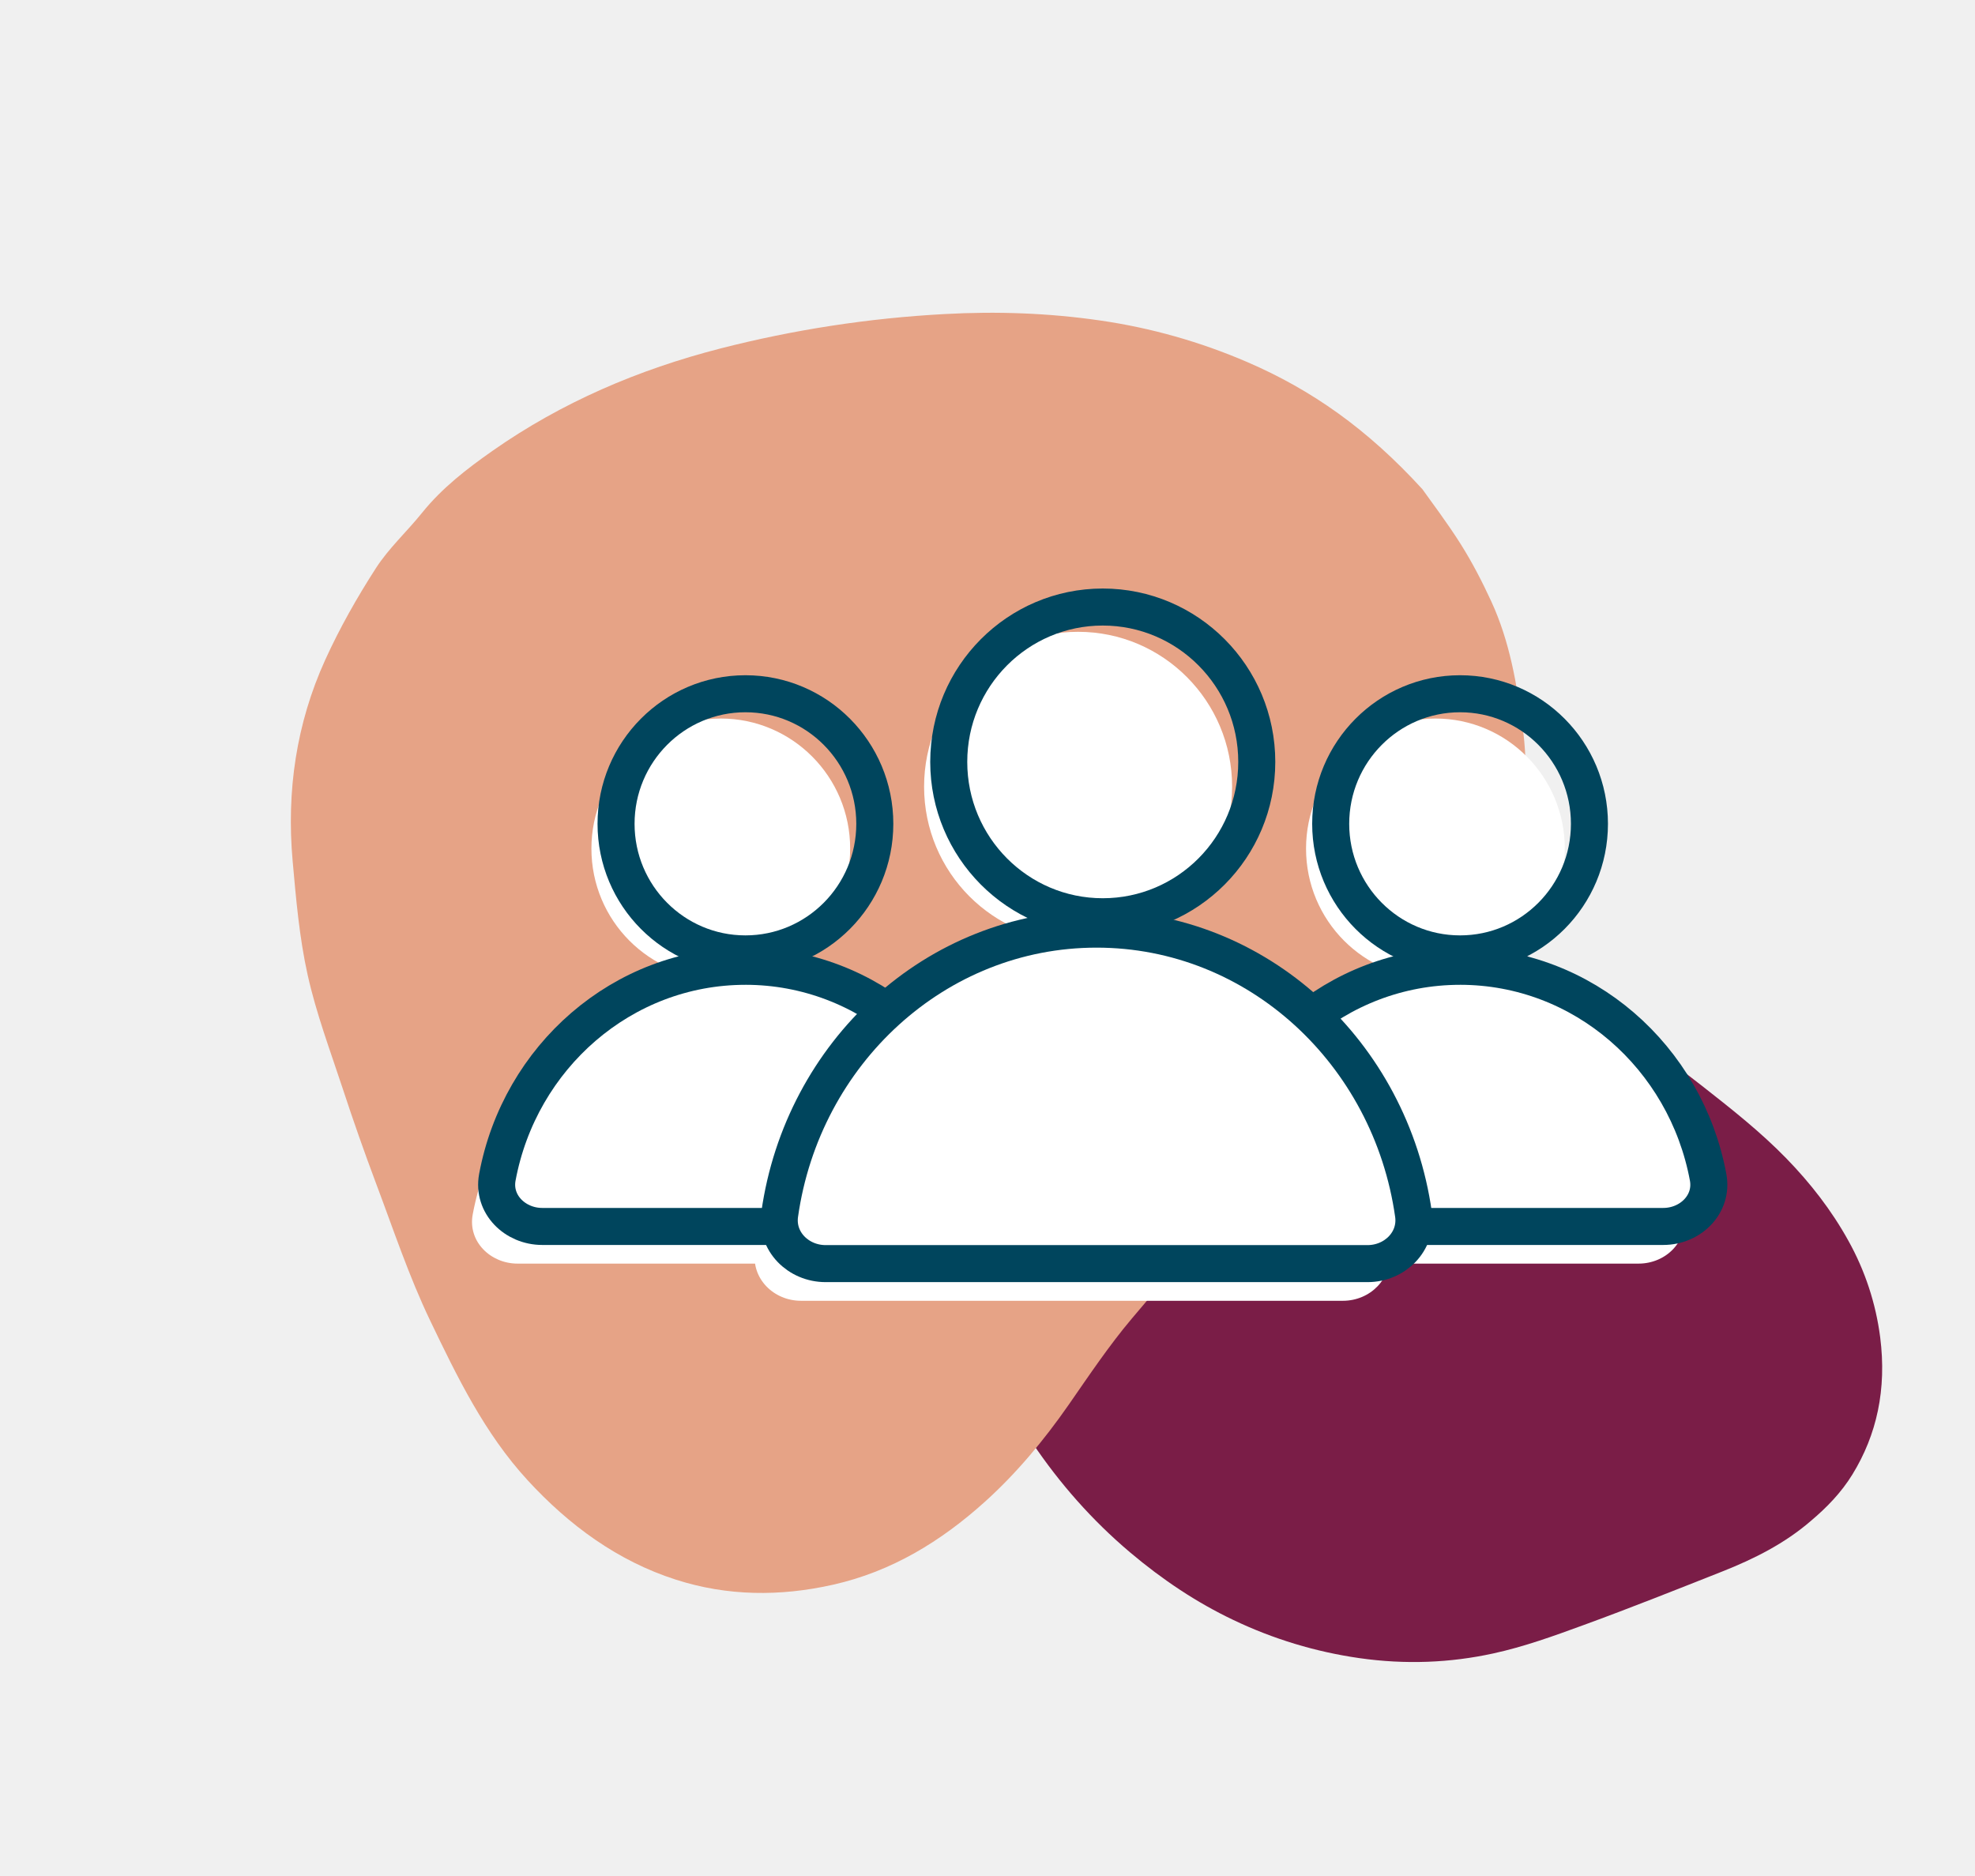
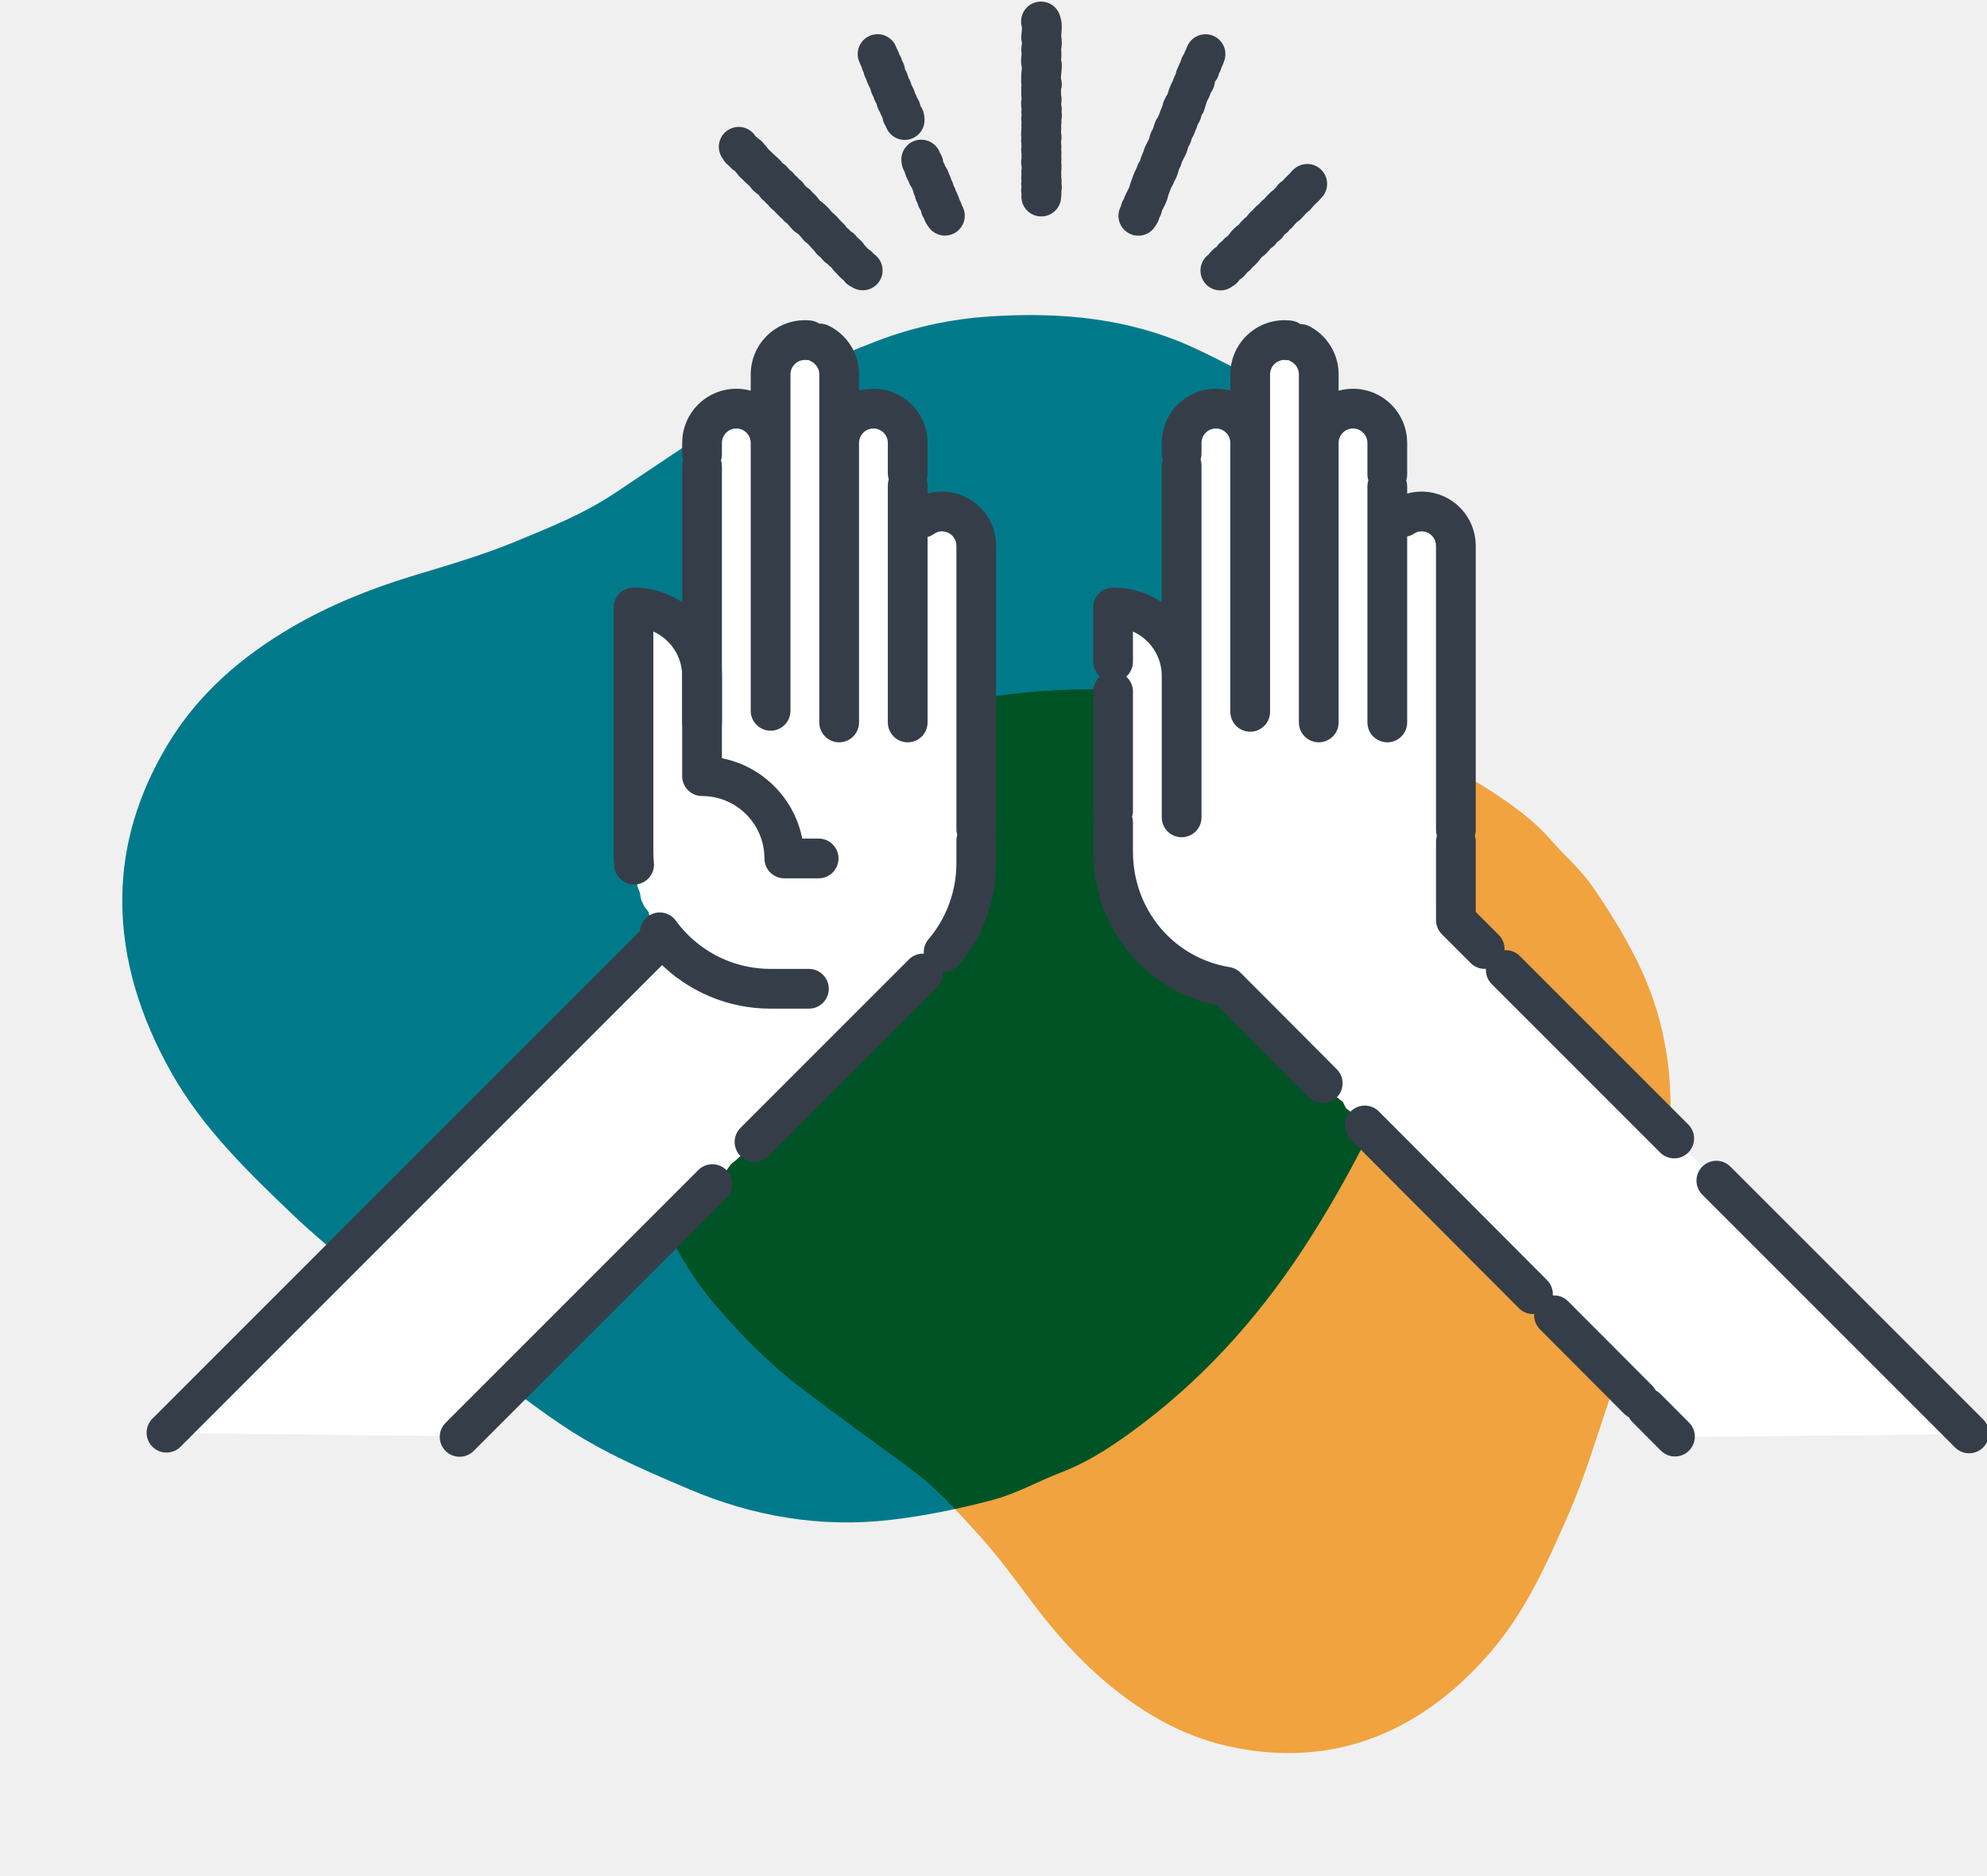
- <svg xmlns="http://www.w3.org/2000/svg" width="160" height="152" viewBox="0 0 160 152" fill="none">
-   <path fill-rule="evenodd" clip-rule="evenodd" d="M146.693 123.238c-2.101 1.814-4.567 3.061-7.166 4.089-3.72 1.472-7.437 2.953-11.205 4.33-2.407.88-4.834 1.765-7.374 2.316-3.456.751-7.07.911-10.837.372a35.188 35.188 0 01-10.189-3.087c-2.976-1.414-5.743-3.26-8.368-5.476-3.072-2.595-5.7-5.577-7.932-8.893a37.953 37.953 0 01-4.33-8.699c-1.918-5.498-2.553-10.93-1.802-16.2.482-3.375 1.489-6.512 3.089-9.354 1.392-2.473 3.142-4.6 5.146-6.47 1.595-1.486 3.506-2.593 5.496-3.573 2.376-1.17 4.936-1.896 7.634-2.256 4.223-.564 8.561-.124 12.99 1.259 3.554 1.11 6.937 2.815 10.24 4.773 1.506.894 2.897 2.064 4.34 3.11 2.01 1.457 4.03 2.9 6.028 4.38a247.185 247.185 0 015.542 4.208c2.315 1.818 4.626 3.64 6.714 5.783 1.971 2.025 3.683 4.234 5.034 6.68a21.769 21.769 0 012.575 7.816c.539 4.224-.275 7.906-2.252 11.124-.905 1.472-2.082 2.678-3.373 3.768z" fill="#7A1D47" />
-   <path fill-rule="evenodd" clip-rule="evenodd" d="M101.029 29.33a47.06 47.06 0 00-11.868-3.358c-4.177-.61-8.408-.76-12.638-.526a93.275 93.275 0 00-18.157 2.788c-6.636 1.705-12.85 4.358-18.461 8.29-2.06 1.444-4.094 3.01-5.71 5.022-1.224 1.523-2.7 2.868-3.748 4.497-1.526 2.37-2.931 4.85-4.098 7.417-2.349 5.162-3.146 10.649-2.642 16.292.275 3.088.544 6.205 1.212 9.22.694 3.129 1.834 6.16 2.84 9.213a194.828 194.828 0 002.708 7.706c1.403 3.725 2.663 7.526 4.38 11.104 2.184 4.556 4.412 9.145 7.883 12.924 3.365 3.664 7.307 6.563 12.047 8.078 4.15 1.327 8.41 1.37 12.714.401 4.754-1.069 8.745-3.522 12.274-6.698 2.578-2.32 4.82-5.017 6.82-7.893 1.647-2.37 3.259-4.783 5.114-6.98 1.954-2.314 3.897-4.669 6.298-6.567 3.404-2.692 6.819-5.374 10.177-8.124 2.95-2.417 5.523-5.213 7.914-8.193a31.13 31.13 0 004.656-8.02c2.155-5.428 3.411-11.01 2.617-16.944-.472-3.529-1.05-7.005-2.549-10.252-.729-1.583-1.534-3.144-2.46-4.616-1.127-1.792-2.417-3.478-3.116-4.47-4.457-4.883-8.978-8.057-14.207-10.312z" fill="#E6A386" />
-   <ellipse cx="58.393" cy="68.757" rx="10.481" ry="10.539" fill="#fff" />
-   <ellipse cx="116.287" cy="68.757" rx="10.481" ry="10.539" fill="#fff" />
-   <ellipse cx="87.34" cy="63.738" rx="12.477" ry="12.547" fill="#fff" />
-   <path d="M58.393 81.304c-9.98 0-18.292 7.36-20.098 17.1-.403 2.172 1.426 3.978 3.636 3.978h32.925c2.209 0 4.038-1.806 3.636-3.979-1.806-9.739-10.118-17.1-20.099-17.1zM116.287 81.304c-9.981 0-18.293 7.36-20.099 17.1-.403 2.172 1.427 3.978 3.636 3.978h32.925c2.209 0 4.039-1.806 3.636-3.979-1.806-9.739-10.118-17.1-20.098-17.1z" fill="#fff" />
-   <path d="M86.841 78.293c-13.036 0-23.827 10.036-25.673 23.113-.31 2.187 1.511 3.988 3.72 3.988h43.906c2.209 0 4.029-1.801 3.721-3.988-1.847-13.077-12.638-23.114-25.674-23.114z" fill="#fff" />
-   <ellipse cx="60.389" cy="66.749" rx="10.481" ry="10.539" stroke="#00455D" stroke-width="3" stroke-linecap="round" stroke-linejoin="round" />
-   <ellipse cx="118.284" cy="66.749" rx="10.481" ry="10.539" stroke="#00455D" stroke-width="3" stroke-linecap="round" stroke-linejoin="round" />
-   <ellipse cx="89.337" cy="61.731" rx="12.477" ry="12.547" stroke="#00455D" stroke-width="3" stroke-linecap="round" stroke-linejoin="round" />
-   <path d="M60.39 78.293c-9.981 0-18.293 7.36-20.1 17.1-.402 2.171 1.428 3.978 3.637 3.978h32.925c2.209 0 4.038-1.807 3.636-3.979-1.806-9.739-10.118-17.1-20.099-17.1zM118.283 78.293c-9.981 0-18.293 7.36-20.099 17.1-.403 2.171 1.427 3.978 3.636 3.978h32.925c2.209 0 4.039-1.807 3.636-3.979-1.806-9.739-10.118-17.1-20.098-17.1z" fill="#fff" stroke="#00455D" stroke-width="3" stroke-linecap="round" stroke-linejoin="round" />
-   <path d="M88.837 75.281c-13.035 0-23.827 10.037-25.673 23.113-.31 2.188 1.512 3.988 3.72 3.988h43.906c2.209 0 4.03-1.8 3.721-3.988-1.847-13.076-12.638-23.113-25.674-23.113z" fill="#fff" stroke="#00455D" stroke-width="3" stroke-linecap="round" stroke-linejoin="round" />
+ <svg xmlns="http://www.w3.org/2000/svg" width="160" height="151" viewBox="0 0 160 151" fill="none">
+   <g clip-path="url(#clip0)">
+     <g style="mix-blend-mode:multiply">
+       <path fill-rule="evenodd" clip-rule="evenodd" d="M112.366 41.891C115.613 47.642 117.22 52.927 117.736 58.606C118.114 62.762 117.937 66.881 117.239 70.951C116.522 75.12 115.351 79.199 113.818 83.16C111.592 88.912 108.849 94.394 105.543 99.61C101.868 105.411 97.426 110.519 91.958 114.657C89.95 116.177 87.835 117.633 85.425 118.556C83.603 119.253 81.87 120.246 80 120.744C77.281 121.47 74.493 122.046 71.697 122.369C66.075 123.02 60.626 122.092 55.431 119.875C52.59 118.663 49.717 117.447 47.066 115.882C44.315 114.259 41.795 112.24 39.212 110.341C37.025 108.733 34.864 107.088 32.746 105.389C29.65 102.906 26.436 100.535 23.576 97.799C19.934 94.315 16.275 90.78 13.769 86.308C11.339 81.974 9.813 77.324 9.846 72.34C9.875 67.976 11.156 63.901 13.409 60.097C15.897 55.894 19.46 52.845 23.566 50.458C26.565 48.714 29.817 47.407 33.164 46.386C35.922 45.544 38.709 44.75 41.368 43.657C44.168 42.507 47.003 41.379 49.547 39.675C53.156 37.258 56.757 34.828 60.406 32.473C63.612 30.404 67.061 28.812 70.627 27.45C73.553 26.332 76.583 25.684 79.675 25.479C85.49 25.094 91.171 25.614 96.551 28.197C99.751 29.732 102.867 31.353 105.481 33.78C106.755 34.962 107.986 36.209 109.094 37.545C110.443 39.17 111.642 40.92 112.366 41.891Z" fill="#008294" />
+     </g>
+     <g style="mix-blend-mode:multiply">
+       <path fill-rule="evenodd" clip-rule="evenodd" d="M57.161 68.421C60.741 64.236 64.424 61.469 68.726 59.444C71.875 57.962 75.151 56.925 78.54 56.311C82.01 55.682 85.539 55.436 89.079 55.507C94.22 55.609 99.296 56.194 104.324 57.294C109.915 58.518 115.183 60.54 119.983 63.643C121.745 64.782 123.489 66.023 124.898 67.648C125.964 68.876 127.235 69.951 128.158 71.273C129.502 73.197 130.748 75.216 131.797 77.314C133.909 81.532 134.734 86.066 134.477 90.767C134.337 93.34 134.203 95.936 133.733 98.46C133.245 101.078 132.381 103.628 131.629 106.193C130.993 108.365 130.319 110.528 129.592 112.671C128.529 115.805 127.587 118.999 126.258 122.02C124.567 125.868 122.839 129.743 120.05 132.982C117.347 136.123 114.139 138.645 110.225 140.041C106.798 141.264 103.24 141.423 99.618 140.744C95.616 139.994 92.212 138.073 89.172 135.538C86.952 133.686 85.001 131.511 83.248 129.181C81.803 127.261 80.386 125.304 78.773 123.533C77.074 121.668 75.382 119.769 73.322 118.262C70.401 116.125 67.471 113.997 64.586 111.811C62.052 109.889 59.822 107.643 57.739 105.237C56.03 103.264 54.659 101.076 53.617 98.712C51.659 94.267 50.447 89.668 50.938 84.717C51.229 81.772 51.612 78.868 52.768 76.128C53.332 74.793 53.958 73.473 54.688 72.224C55.578 70.703 56.606 69.265 57.161 68.421Z" fill="#FFAD43" />
+     </g>
+     <path d="M83.845 15.826L83.865 15.575L83.829 15.324L83.9 15.073L83.832 14.823L83.884 14.573L83.834 14.322L83.862 14.072L83.842 13.822L83.869 13.572L83.877 13.322L83.823 13.072L83.868 12.821L83.855 12.57L83.87 12.319L83.829 12.067L83.864 11.816L83.842 11.563L83.826 11.312L83.879 11.06L83.82 10.809L83.838 10.558L83.856 10.307L83.842 10.056L83.872 9.805L83.836 9.553L83.906 9.301L83.842 9.049L83.896 8.797L83.834 8.545L83.823 8.293L83.882 8.042L83.852 7.79L83.835 7.537L83.835 7.285L83.84 7.033L83.899 6.781L83.827 6.529L83.829 6.279L83.836 6.028L83.865 5.777L83.889 5.525L83.903 5.272L83.828 5.02L83.823 4.768L83.865 4.516V4.263L83.837 4.01L83.866 3.758L83.898 3.504L83.886 3.251L83.832 2.998L83.861 2.745L83.882 2.491L83.895 2.237L83.888 1.982L83.821 1.727" stroke="#353E48" stroke-width="3.2" stroke-linecap="round" stroke-linejoin="round" stroke-dasharray="28.78 4.8 19.18 2.4 9.59 0.96" />
+     <path d="M76.087 17.367L75.947 17.153L75.891 16.904L75.732 16.699L75.699 16.442L75.605 16.209L75.443 16.006L75.407 15.75L75.256 15.542L75.223 15.284L75.093 15.068L75.035 14.82L74.935 14.591L74.842 14.358L74.698 14.146L74.607 13.911L74.485 13.689L74.393 13.454L74.358 13.196L74.204 12.988L74.158 12.735L74.016 12.522L73.976 12.267L73.866 12.041L73.751 11.816L73.632 11.593L73.552 11.354L73.475 11.113L73.336 10.897L73.246 10.662L73.203 10.408L73.042 10.202L72.992 9.95L72.856 9.733L72.825 9.473L72.652 9.272L72.6 9.022L72.532 8.779L72.39 8.567L72.309 8.329L72.172 8.113L72.12 7.862L72.009 7.634L71.888 7.411L71.826 7.164L71.689 6.948L71.621 6.702L71.538 6.462L71.415 6.24L71.312 6.008L71.282 5.746L71.116 5.541L71.087 5.279L70.947 5.062L70.877 4.816L70.763 4.587L70.665 4.352" stroke="#353E48" stroke-width="3.2" stroke-linecap="round" stroke-linejoin="round" stroke-dasharray="5 3.5 19.18 2.4 9.59 0.96" />
+     <path d="M69.468 21.772L69.24 21.645L69.099 21.431L68.893 21.283L68.703 21.118L68.54 20.927L68.359 20.754L68.223 20.537L68.04 20.366L67.845 20.207L67.696 20.003L67.461 19.883L67.305 19.685L67.12 19.515L66.929 19.351L66.79 19.134L66.605 18.963L66.436 18.776L66.266 18.589L66.088 18.412L65.888 18.257L65.728 18.062L65.567 17.868L65.387 17.693L65.193 17.532L64.983 17.386L64.813 17.199L64.652 17.003L64.493 16.805L64.276 16.667L64.142 16.445L63.918 16.313L63.75 16.127L63.564 15.956L63.429 15.734L63.194 15.614L63.063 15.389L62.851 15.248L62.718 15.027L62.49 14.9L62.346 14.688L62.18 14.498L61.967 14.352L61.77 14.193L61.632 13.974L61.445 13.804L61.257 13.634L61.072 13.461L60.892 13.283L60.705 13.115L60.55 12.914L60.385 12.72L60.223 12.523L59.993 12.393L59.826 12.198L59.624 12.039L59.482 11.818" stroke="#353E48" stroke-width="3.2" stroke-linecap="round" stroke-linejoin="round" stroke-dasharray="28.78 4.8 19.18 2.4 9.59 0.96" />
+     <path d="M91.662 17.376L91.799 17.161L91.829 16.902L91.986 16.696L92.041 16.447L92.147 16.22L92.26 15.996L92.378 15.774L92.471 15.542L92.53 15.296L92.614 15.06L92.701 14.825L92.791 14.591L92.892 14.361L93.02 14.143L93.084 13.897L93.238 13.688L93.326 13.451L93.388 13.205L93.479 12.97L93.591 12.745L93.653 12.499L93.77 12.276L93.877 12.048L94 11.827L94.09 11.592L94.136 11.338L94.254 11.114L94.377 10.892L94.428 10.641L94.512 10.403L94.67 10.196L94.756 9.959L94.857 9.728L94.936 9.487L95.034 9.255L95.165 9.038L95.185 8.775L95.292 8.548L95.455 8.345L95.526 8.102L95.604 7.861L95.681 7.619L95.784 7.389L95.902 7.165L95.984 6.926L96.095 6.698L96.227 6.479L96.252 6.215L96.355 5.984L96.457 5.752L96.61 5.541L96.638 5.279L96.797 5.07L96.868 4.824L96.988 4.597L97.073 4.357" stroke="#353E48" stroke-width="3.2" stroke-linecap="round" stroke-linejoin="round" stroke-dasharray="28.78 4.8 19.18 2.4 9.59 0.96" />
+     <path d="M98.266 21.781L98.48 21.639L98.618 21.422L98.79 21.24L99.025 21.12L99.187 20.928L99.327 20.715L99.552 20.586L99.692 20.372L99.901 20.227L100.075 20.048L100.233 19.852L100.385 19.649L100.565 19.474L100.774 19.328L100.948 19.147L101.107 18.949L101.287 18.773L101.495 18.625L101.645 18.42L101.805 18.223L102.034 18.098L102.159 17.868L102.342 17.696L102.553 17.551L102.701 17.344L102.906 17.193L103.068 16.998L103.238 16.811L103.419 16.636L103.63 16.49L103.796 16.301L103.973 16.123L104.123 15.917L104.344 15.782L104.507 15.589L104.676 15.403L104.856 15.229L105.039 15.057L105.197 14.861L105.388 14.696L105.539 14.49L105.72 14.313L105.948 14.185L106.078 13.959L106.301 13.824L106.444 13.608L106.669 13.476L106.809 13.258L106.998 13.092L107.178 12.915L107.339 12.717L107.535 12.555L107.708 12.368L107.901 12.2L108.075 12.011L108.247 11.822" stroke="#353E48" stroke-width="3.2" stroke-linecap="round" stroke-linejoin="round" stroke-dasharray="10 4.8 19.18 2.4 9.59 0.96" />
+     <path fill-rule="evenodd" clip-rule="evenodd" d="M36.961 115.637L37.419 115.315L37.855 114.971L38.228 114.564L38.53 114.085L38.992 113.766L39.368 113.36L39.712 112.922L40.088 112.516L40.528 112.173L40.863 111.725L41.323 111.402L41.699 110.995L42.068 110.583L42.504 110.238L42.805 109.757L43.285 109.456L43.591 108.98L44.063 108.671L44.372 108.2L44.768 107.815L45.195 107.461L45.667 107.152L46.024 106.727L46.44 106.361L46.758 105.898L47.198 105.555L47.555 105.129L47.903 104.693L48.4 104.407L48.792 104.016L49.188 103.63L49.517 103.177L49.873 102.751L50.288 102.384L50.662 101.976L51.024 101.557L51.451 101.202L51.823 100.791L52.223 100.409L52.631 100.033L53.039 99.658L53.377 99.213L53.847 98.9L54.161 98.431L54.615 98.103L54.943 97.648L55.331 97.253L55.824 96.963L56.146 96.503L56.505 96.079L57.009 95.799L57.288 95.295L57.724 94.947L58.123 94.563L58.534 94.191L58.854 93.73L59.29 93.384L59.697 93.007L60.096 92.624L60.495 92.239L60.873 91.836L61.289 91.47L61.648 91.049L61.999 90.62L62.374 90.214L62.875 89.933L63.262 89.537L63.659 89.151L64.021 88.727L64.408 88.331L64.777 87.918L65.163 87.52L65.521 87.097L65.991 86.783L66.346 86.353L66.736 85.958L67.109 85.548L67.478 85.134L67.958 84.829L68.352 84.438L68.756 84.057L69.145 83.661L69.503 83.235L69.903 82.849L70.285 82.445L70.701 82.08L71.068 81.665L71.417 81.227L71.832 80.858L72.258 80.499L72.653 80.107L73.006 79.674L73.447 79.328L73.767 78.86L74.141 78.448L74.523 78.041L75.003 77.731L75.351 77.289L75.691 76.868L76.061 76.477L76.489 76.123L76.752 75.644L77.058 75.195L77.264 74.69L77.506 74.208L77.776 73.737L77.942 73.22L78.154 72.72L78.327 72.204L78.375 71.659L78.516 71.133L78.551 70.591L78.576 70.051L78.674 69.51L78.551 68.955L78.555 68.4L78.69 67.844L78.552 67.289L78.642 66.734L78.699 66.178L78.657 65.623L78.538 65.067L78.549 64.512L78.668 63.957L78.532 63.401L78.534 62.845L78.681 62.29L78.652 61.734L78.611 61.18L78.555 60.625L78.557 60.069L78.695 59.514L78.606 58.959L78.628 58.404L78.646 57.85L78.647 57.295L78.589 56.739L78.621 56.183L78.61 55.628L78.702 55.073L78.62 54.518L78.601 53.962L78.573 53.405L78.615 52.85L78.595 52.294L78.594 51.737L78.584 51.181L78.591 50.624L78.679 50.068L78.533 49.511L78.706 48.956L78.617 48.4L78.63 47.843L78.583 47.287L78.538 46.73L78.621 46.172L78.628 45.615L78.565 45.057L78.581 44.498L78.551 43.939L78.553 43.367L78.31 42.85L78.117 42.301L77.738 41.858L77.203 41.62L76.693 41.393L76.152 41.237L75.575 41.126L75.062 41.26L74.554 41.419L74.208 41.837L73.75 42.109L73.529 42.59L73.259 43.034L73.203 43.552L73.003 44.058V44.598L73.175 45.139L73.186 45.681L73.052 46.224L73.038 46.765L73.114 47.306L73.102 47.848L73.068 48.391L73.054 48.933L73.01 49.474L73.039 50.017L73.157 50.56L73.154 51.102L73.179 51.645L73.076 52.188L73.104 52.731L73.05 53.272L73.111 53.814L73.037 54.357L73.017 54.9L73.014 55.443L73.083 55.987L73.098 56.53L73.022 57.074L73.118 57.619L73.113 58.164L73.078 57.616L73.145 57.067L73.034 56.518L73.047 55.97L73.185 55.422L73.162 54.874L73.041 54.325L73.01 53.776L73.18 53.228L73.032 52.681L73.142 52.132L73.053 51.583L73.054 51.035L73.177 50.488L73.169 49.941L73.036 49.393L73.061 48.845L73.128 48.297L73.087 47.748L73.026 47.199L73.019 46.651L73.106 46.103L73.082 45.554L73.038 45.005L73.156 44.456L73.028 43.907L73.15 43.358L73.16 42.808L73.138 42.259L73.185 41.71L73.172 41.16L73.062 40.611L73.109 40.063L73.054 39.513L73.045 38.964L73.063 38.414L73.003 37.863L73.061 37.313L73.113 36.762L73.096 36.211L73.184 35.659L73.026 35.122L72.891 34.598L72.605 34.139L72.255 33.735L71.839 33.402L71.372 33.147L70.866 32.976L70.332 32.815L69.784 32.903L69.255 33.059L68.79 33.351L68.323 33.65L67.996 34.098L67.837 34.625L67.607 35.117L67.653 35.659L67.478 36.207L67.59 36.756L67.625 37.304L67.656 37.852L67.567 38.401L67.666 38.949L67.525 39.498L67.531 40.047L67.613 40.595L67.643 41.142L67.665 41.69L67.664 42.239L67.55 42.788L67.533 43.335L67.6 43.883L67.513 44.43L67.544 44.977L67.55 45.526L67.575 46.075L67.549 46.623L67.582 47.172L67.643 47.72L67.584 48.269L67.537 48.818L67.552 49.367L67.641 49.916L67.538 50.465L67.582 51.014L67.616 51.564L67.543 52.114L67.592 52.663L67.528 53.212L67.598 53.76L67.656 54.31L67.625 54.859L67.499 55.409L67.491 55.96L67.563 56.509L67.617 57.061L67.493 57.612L67.617 58.164L67.519 57.616L67.627 57.067L67.499 56.518L67.48 55.968L67.541 55.419L67.546 54.87L67.506 54.321L67.599 53.773L67.511 53.224L67.649 52.675L67.662 52.126L67.57 51.576L67.658 51.027L67.533 50.478L67.602 49.929L67.487 49.38L67.535 48.83L67.505 48.281L67.592 47.732L67.569 47.184L67.627 46.635L67.541 46.085L67.478 45.536L67.648 44.988L67.635 44.44L67.622 43.892L67.498 43.343L67.608 42.794L67.601 42.244L67.516 41.695L67.522 41.146L67.545 40.597L67.602 40.047L67.579 39.497L67.667 38.948L67.662 38.398L67.587 37.848L67.512 37.298L67.613 36.748L67.633 36.197L67.506 35.647L67.513 35.098L67.57 34.549L67.561 33.998L67.569 33.448L67.603 32.897L67.65 32.346L67.579 31.795L67.623 31.244L67.485 30.691L67.628 30.138L67.588 29.586L67.408 29.063L67.183 28.554L66.705 28.244L66.374 27.799L65.868 27.589L65.336 27.506L64.812 27.448L64.275 27.443L63.743 27.558L63.256 27.81L62.828 28.155L62.55 28.627L62.304 29.099L62.107 29.6L61.999 30.138L61.96 30.687L62.016 31.235L62.089 31.784L62.123 32.334L62.115 32.883L62.11 33.432L62.092 33.981L61.995 34.53L62.057 35.078L62.017 35.628L62.127 36.177L62.06 36.726L62.136 37.275L62.011 37.825L62.004 38.373L61.982 38.923L61.963 39.472L61.968 40.022L62.012 40.571L62.138 41.119L61.995 41.668L62.042 42.218L61.987 42.766L61.994 43.315L61.981 43.863L62.12 44.411L62.004 44.959L62.072 45.509L62.077 46.059L62.035 46.608L62.111 47.157L62.141 47.706L62.023 48.256L62.118 48.805L62.142 49.355L62.145 49.904L62.096 50.455L62.025 51.005L62.06 51.555L61.963 52.105L61.99 52.656L62.014 53.205L62.143 53.754L62.093 54.305L62.104 54.855L62.137 55.405L61.958 55.957L62.12 56.507L62.064 57.059L61.97 57.611L61.998 58.164L61.965 57.616L62.019 57.067L61.997 56.518L62.129 55.97L62.036 55.422L62.107 54.874L62.12 54.325L61.988 53.776L61.991 53.228L62.05 52.681L62.13 52.132L62.06 51.583L62.117 51.035L62.084 50.488L62.086 49.941L62.057 49.393L62.139 48.845L62.012 48.297L62.066 47.748L62.015 47.199L62.06 46.651L62.118 46.103L62.132 45.554L62.084 45.005L62.021 44.456L62.003 43.907L62.037 43.358L62.117 42.808L62.038 42.259L61.959 41.71L62.058 41.16L62.008 40.611L61.984 40.063L62.025 39.513L62.039 38.964L62.07 38.414L62.106 37.863L61.973 37.313L62.111 36.762L62.077 36.211L61.967 35.659L61.937 35.132L61.794 34.622L61.636 34.092L61.274 33.675L60.861 33.308L60.326 33.161L59.841 32.892L59.291 32.893L58.77 33.039L58.212 33.054L57.724 33.313L57.33 33.697L56.919 34.073L56.657 34.567L56.651 35.133L56.519 35.659L56.452 36.207L56.593 36.756L56.488 37.304L56.438 37.852L56.519 38.401L56.472 38.949L56.604 39.498L56.554 40.047L56.539 40.595L56.462 41.142L56.523 41.69L56.597 42.239L56.481 42.788L56.585 43.335L56.501 43.883L56.452 44.43L56.534 44.977L56.58 45.526L56.518 46.075L56.493 46.623L56.617 47.172L56.465 47.72L56.487 48.269L56.582 48.818L56.466 49.367L56.468 49.916L56.577 50.465L56.527 51.014L56.48 51.564L56.501 52.114L56.554 52.663L56.467 53.212L56.509 53.76L56.554 54.31L56.549 54.859L56.524 55.409L56.436 55.96L56.437 56.509L56.608 57.061L56.483 57.612L56.478 58.164L56.461 58.705L56.49 59.244L56.58 59.784L56.459 60.325L56.529 60.865L56.51 61.406L56.507 61.948L56.602 62.49L56.51 61.952L56.58 61.416L56.474 60.879L56.488 60.342L56.626 59.805L56.624 59.269L56.546 58.733L56.564 58.195L56.608 57.658L56.492 57.121L56.505 56.583L56.593 56.045L56.441 55.507L56.465 54.967L56.438 54.428L56.473 53.89L56.486 53.338L56.383 52.797L56.075 52.329L55.853 51.839L55.611 51.354L55.325 50.886L54.88 50.558L54.462 50.222L54.083 49.83L53.607 49.57L53.106 49.369L52.62 49.122L52.082 49.043L51.555 48.898L51.011 48.994L51.033 48.907L50.95 49.453L50.981 49.999L51.07 50.545L50.994 51.09L51.065 51.635L51.086 52.18L51.101 52.726L51.089 53.272L50.923 53.816L50.931 54.361L51.007 54.905L50.938 55.45L51.041 55.996L51.087 56.542L50.926 57.087L50.982 57.633L51.105 58.178L50.931 58.725L50.93 59.271L50.968 59.817L51.067 60.363L50.962 60.91L50.95 61.456L50.97 62.003L50.97 62.549L51.04 63.096L50.944 63.642L51.059 64.187L50.996 64.734L50.928 65.28L50.917 65.828L51.084 66.376L51.032 66.923L50.938 67.471L51.096 68.019L51.078 68.569L51.059 69.129L51.07 69.69L51.231 70.233L51.285 70.79L51.33 71.355L51.527 71.884L51.63 72.444L51.867 72.957L52.216 73.413L52.373 73.963L52.707 74.418L52.965 74.921L53.398 75.342L53.17 75.452L52.844 75.895L52.483 76.312L52.028 76.634L51.726 77.11L51.314 77.476L50.889 77.83L50.464 78.183L50.131 78.63L49.785 79.063L49.398 79.456L48.984 79.821L48.602 80.22L48.214 80.613L47.746 80.926L47.37 81.332L47.02 81.762L46.593 82.115L46.263 82.564L45.86 82.941L45.468 83.329L45.001 83.641L44.618 84.038L44.284 84.483L43.879 84.856L43.453 85.209L43.133 85.669L42.658 85.973L42.365 86.461L41.983 86.858L41.569 87.226L41.192 87.629L40.789 88.008L40.335 88.336L39.982 88.764L39.585 89.147L39.232 89.574L38.777 89.899L38.446 90.348L38.056 90.739L37.692 91.154L37.22 91.463L36.835 91.859L36.427 92.231L36.102 92.688L35.69 93.056L35.303 93.451L34.976 93.906L34.519 94.23L34.146 94.638L33.785 95.057L33.355 95.409L32.925 95.759L32.62 96.235L32.208 96.604L31.803 96.982L31.424 97.384L31.047 97.789L30.599 98.121L30.176 98.48L29.784 98.867L29.378 99.241L29.007 99.652L28.607 100.034L28.279 100.486L27.849 100.837L27.471 101.238L27.065 101.611L26.773 102.098L26.267 102.37L26 102.883L25.608 103.272L25.209 103.655L24.728 103.957L24.362 104.372L23.95 104.742L23.542 105.114L23.186 105.54L22.761 105.895L22.428 106.345L21.972 106.673L21.702 107.185L21.253 107.517L20.895 107.942L20.443 108.272L20.007 108.62L19.686 109.081L19.313 109.492L18.962 109.924L18.536 110.282L18.081 110.607L17.663 110.969L17.312 111.404L16.932 111.805L16.59 112.247L16.15 112.592L15.809 113.035L15.313 113.324L15.011 113.809L14.65 114.232L14.217 114.585L13.782 114.939L13.422 115.367" fill="white" />
+     <path d="M65.919 69.114H63.155C63.155 65.455 60.19 62.49 56.531 62.49V54.428C56.531 51.379 54.059 48.907 51.011 48.907V68.569C51.011 74.666 55.954 79.609 62.051 79.609H65.136" stroke="#353E48" stroke-width="3.2" stroke-linecap="round" stroke-linejoin="round" stroke-dasharray="50.61 5.9 19.18 2.4 9.59 0.96" />
+     <path d="M13.405 115.349L53.241 75.513" stroke="#353E48" stroke-width="3.2" stroke-linecap="round" stroke-linejoin="round" />
+     <path d="M37.01 115.686L75.379 77.317C77.449 75.246 78.612 72.438 78.612 69.51V43.939C78.612 42.325 77.227 41.035 75.581 41.192C74.146 41.329 73.092 42.616 73.092 44.057V58.164V35.659C73.092 34.134 71.856 32.898 70.332 32.898C68.808 32.898 67.572 34.134 67.572 35.659V58.164V30.138C67.572 28.614 66.336 27.378 64.812 27.378C63.287 27.378 62.051 28.614 62.051 30.138V58.164V35.659C62.051 34.134 60.816 32.898 59.291 32.898C57.767 32.898 56.531 34.134 56.531 35.659V58.164" stroke="#353E48" stroke-width="3.2" stroke-linecap="round" stroke-linejoin="round" stroke-dasharray="28.78 4.8 19.18 2.4 9.59 0.96" />
+     <path fill-rule="evenodd" clip-rule="evenodd" d="M158.501 115.462L158.17 115.016L157.814 114.596L157.425 114.208L157.015 113.842L156.619 113.461L156.221 113.083L155.883 112.644L155.482 112.268L155.037 111.936L154.632 111.564L154.349 111.069L153.879 110.762L153.562 110.301L153.173 109.912L152.668 109.637L152.306 109.221L151.979 108.768L151.619 108.348L151.201 107.987L150.732 107.676L150.43 107.2L150.035 106.816L149.607 106.465L149.25 106.045L148.878 105.639L148.492 105.246L148.036 104.924L147.602 104.581L147.275 104.13L146.903 103.724L146.558 103.29L146.044 103.026L145.745 102.546L145.36 102.152L144.941 101.791L144.523 101.428L144.141 101.03L143.835 100.556L143.32 100.293L143.04 99.793L142.588 99.466L142.167 99.109L141.821 98.676L141.397 98.321L141.006 97.934L140.671 97.49L140.212 97.169L139.849 96.752L139.51 96.311L139.086 95.954L138.64 95.62L138.334 95.146L137.985 94.715L137.568 94.353L137.155 93.987L136.739 93.624L136.395 93.188L135.915 92.888L135.563 92.458L135.187 92.054L134.823 91.638L134.361 91.32L134.074 90.828L133.633 90.49L133.232 90.113L132.829 89.735L132.484 89.3L132.136 88.868L131.753 88.473L131.361 88.087L130.907 87.763L130.552 87.34L130.199 86.915L129.767 86.569L129.413 86.144L128.915 85.862L128.527 85.468L128.24 84.974L127.81 84.625L127.353 84.302L126.971 83.904L126.577 83.519L126.216 83.098L125.892 82.64L125.518 82.233L125.085 81.886L124.609 81.581L124.297 81.111L123.876 80.75L123.476 80.368L123.138 79.925L122.749 79.531L122.327 79.171L121.943 78.777L121.527 78.413L121.09 78.067L120.778 77.598L120.369 77.225L119.971 76.838L119.528 76.499L119.259 75.984L118.737 75.722L118.445 75.23L118.066 74.824L117.616 74.487L117.208 74.094L117.317 73.536L117.228 72.989L117.145 72.442L117.314 71.894L117.309 71.348L117.314 70.8L117.262 70.252L117.159 69.704L117.219 69.156L117.284 68.609L117.269 68.061L117.31 67.514L117.246 66.967L117.153 66.419L117.17 65.871L117.303 65.323L117.317 64.775L117.173 64.228L117.156 63.68L117.193 63.132L117.191 62.584L117.226 62.035L117.172 61.488L117.184 60.942L117.297 60.394L117.315 59.846L117.175 59.298L117.168 58.751L117.236 58.205L117.308 57.658L117.3 57.111L117.289 56.563L117.263 56.014L117.196 55.467L117.225 54.919L117.166 54.371L117.184 53.823L117.148 53.274L117.198 52.726L117.184 52.178L117.206 51.629L117.316 51.081L117.155 50.532L117.175 49.983L117.303 49.434L117.239 48.886L117.153 48.338L117.266 47.789L117.314 47.24L117.267 46.691L117.262 46.141L117.154 45.592L117.231 45.042L117.283 44.49L117.286 43.939L117.18 43.365L116.965 42.833L116.717 42.315L116.382 41.829L115.906 41.474L115.343 41.296L114.781 41.132L114.203 41.23L113.687 41.282L113.176 41.427L112.785 41.787L112.427 42.159L112.084 42.554L111.956 43.063L111.822 43.552L111.75 44.058L111.711 44.598L111.615 45.139L111.66 45.681L111.682 46.224L111.645 46.765L111.653 47.306L111.798 47.848L111.789 48.391L111.647 48.933L111.752 49.475L111.633 50.017L111.648 50.56L111.763 51.102L111.615 51.645L111.775 52.188L111.628 52.731L111.755 53.272L111.806 53.814L111.682 54.357L111.653 54.9L111.722 55.443L111.631 55.987L111.656 56.53L111.689 57.074L111.777 57.619L111.798 58.164L111.69 57.616L111.633 57.067L111.787 56.518L111.629 55.97L111.617 55.422L111.711 54.874L111.755 54.325L111.748 53.776L111.67 53.228L111.632 52.68L111.72 52.132L111.667 51.583L111.776 51.035L111.795 50.488L111.674 49.941L111.642 49.393L111.653 48.845L111.723 48.297L111.69 47.748L111.778 47.199L111.627 46.651L111.799 46.103L111.671 45.554L111.718 45.005L111.734 44.456L111.743 43.907L111.616 43.358L111.689 42.808L111.635 42.259L111.705 41.71L111.63 41.16L111.778 40.611L111.689 40.063L111.663 39.513L111.779 38.964L111.75 38.414L111.747 37.863L111.755 37.313L111.772 36.762L111.703 36.211L111.674 35.659L111.664 35.118L111.506 34.599L111.218 34.143L110.889 33.719L110.459 33.4L109.978 33.176L109.48 32.993L108.95 32.863L108.423 33.007L107.871 33.054L107.443 33.403L107.046 33.755L106.717 34.167L106.403 34.604L106.294 35.13L106.165 35.659L106.122 36.207L106.166 36.756L106.264 37.304L106.209 37.852L106.201 38.401L106.132 38.949L106.262 39.498L106.214 40.047L106.124 40.595L106.104 41.142L106.143 41.69L106.2 42.239L106.168 42.788L106.17 43.335L106.122 43.883L106.221 44.43L106.204 44.977L106.199 45.526L106.271 46.075L106.203 46.623L106.184 47.172L106.252 47.72L106.28 48.269L106.255 48.818L106.211 49.367L106.264 49.916L106.199 50.465L106.235 51.014L106.209 51.564L106.166 52.113L106.106 52.663L106.18 53.211L106.099 53.76L106.152 54.31L106.237 54.859L106.2 55.409L106.116 55.96L106.141 56.509L106.111 57.06L106.279 57.612L106.248 58.164L106.108 57.616L106.096 57.067L106.24 56.518L106.21 55.968L106.261 55.419L106.105 54.87L106.209 54.321L106.203 53.773L106.18 53.224L106.236 52.675L106.252 52.126L106.1 51.576L106.175 51.027L106.161 50.478L106.125 49.929L106.121 49.38L106.181 48.83L106.251 48.281L106.192 47.732L106.235 47.184L106.193 46.635L106.12 46.085L106.276 45.536L106.283 44.988L106.112 44.44L106.109 43.892L106.147 43.343L106.102 42.794L106.157 42.244L106.278 41.695L106.238 41.146L106.284 40.597L106.208 40.047L106.172 39.497L106.158 38.948L106.099 38.398L106.169 37.848L106.252 37.298L106.101 36.748L106.111 36.197L106.121 35.647L106.214 35.098L106.231 34.549L106.27 33.998L106.235 33.448L106.242 32.897L106.274 32.346L106.247 31.795L106.176 31.244L106.249 30.691L106.132 30.138L106.202 29.587L106.053 29.051L105.785 28.564L105.334 28.234L104.932 27.89L104.461 27.649L103.984 27.349L103.43 27.449L102.874 27.341L102.344 27.516L101.885 27.827L101.458 28.167L101.174 28.631L100.906 29.093L100.64 29.583L100.749 30.138L100.758 30.687L100.592 31.235L100.665 31.784L100.705 32.334L100.674 32.883L100.652 33.432L100.741 33.981L100.679 34.529L100.729 35.078L100.58 35.627L100.682 36.177L100.677 36.726L100.754 37.275L100.747 37.825L100.58 38.373L100.602 38.922L100.705 39.472L100.665 40.022L100.606 40.571L100.734 41.119L100.712 41.668L100.634 42.218L100.714 42.766L100.679 43.315L100.649 43.863L100.611 44.411L100.617 44.959L100.664 45.509L100.701 46.059L100.644 46.608L100.631 47.157L100.738 47.705L100.644 48.256L100.745 48.805L100.746 49.355L100.609 49.904L100.659 50.455L100.699 51.005L100.623 51.555L100.651 52.105L100.634 52.656L100.586 53.205L100.755 53.754L100.686 54.304L100.582 54.855L100.765 55.405L100.584 55.957L100.723 56.507L100.658 57.059L100.756 57.611L100.721 58.164L100.715 57.616L100.614 57.067L100.762 56.518L100.694 55.97L100.752 55.422L100.706 54.874L100.641 54.325L100.763 53.776L100.758 53.228L100.756 52.68L100.616 52.132L100.744 51.583L100.74 51.035L100.7 50.488L100.704 49.941L100.594 49.393L100.696 48.845L100.667 48.297L100.655 47.748L100.586 47.199L100.754 46.651L100.588 46.103L100.657 45.554L100.756 45.005L100.612 44.456L100.74 43.907L100.602 43.358L100.665 42.808L100.624 42.259L100.737 41.71L100.6 41.16L100.753 40.611L100.637 40.063L100.638 39.513L100.723 38.964L100.697 38.414L100.66 37.863L100.733 37.313L100.729 36.762L100.643 36.211L100.612 35.659L100.552 35.133L100.434 34.612L100.25 34.094L99.906 33.661L99.475 33.315L98.948 33.15L98.454 32.918L97.909 32.878L97.359 32.896L96.867 33.142L96.347 33.32L95.96 33.709L95.552 34.084L95.407 34.622L95.287 35.137L95.063 35.659L95.145 36.207L95.243 36.756L95.17 37.304L95.214 37.852L95.188 38.401L95.163 38.949L95.175 39.498L95.222 40.047L95.178 40.595L95.189 41.142L95.236 41.69L95.219 42.239L95.154 42.788L95.162 43.335L95.128 43.883L95.2 44.43L95.18 44.977L95.103 45.526L95.099 46.075L95.085 46.623L95.13 47.172L95.157 47.72L95.141 48.269L95.196 48.818L95.183 49.367L95.065 49.916L95.123 50.465L95.159 51.014L95.15 51.564L95.237 52.113L95.085 52.663L95.148 53.211L95.057 53.76L95.144 54.31L95.127 54.859L95.183 55.409L95.082 55.96L95.149 56.509L95.137 57.06L95.243 57.612L95.194 58.164L95.204 58.709L95.118 59.255L95.187 59.8L95.072 60.346L95.165 60.891L95.238 61.435L95.099 61.981L95.199 62.527L95.137 63.072L95.188 63.62L95.076 64.165L95.163 64.712L95.079 65.26L95.239 65.808L95.216 65.268L95.108 64.727L95.196 64.186L95.157 63.644L95.106 63.103L95.073 62.562L95.161 62.02L95.135 61.478L95.135 60.937L95.18 60.395L95.076 59.852L95.085 59.312L95.125 58.771L95.114 58.229L95.232 57.687L95.081 57.145L95.171 56.602L95.142 56.06L95.186 55.516L95.13 54.972L95.152 54.428L95.078 53.891L95.131 53.333L94.918 52.823L94.679 52.335L94.573 51.785L94.213 51.364L93.963 50.87L93.491 50.564L93.13 50.161L92.644 49.914L92.192 49.63L91.731 49.351L91.216 49.196L90.71 48.991L90.169 48.946L89.629 48.883L89.577 48.907L89.634 49.453L89.626 49.999L89.533 50.544L89.665 51.09L89.598 51.635L89.695 52.18L89.698 52.726L89.663 53.272L89.677 53.816L89.661 54.361L89.674 54.905L89.599 55.45L89.657 55.996L89.671 56.542L89.622 57.087L89.624 57.633L89.685 58.178L89.612 58.725L89.587 59.271L89.557 59.817L89.62 60.362L89.65 60.91L89.678 61.456L89.556 62.003L89.641 62.549L89.692 63.096L89.632 63.642L89.533 64.187L89.551 64.734L89.651 65.28L89.652 65.828L89.649 66.376L89.648 66.922L89.652 67.471L89.683 68.019L89.719 68.569L89.641 69.121L89.627 69.677L89.712 70.226L89.866 70.76L89.876 71.325L90.028 71.861L90.366 72.331L90.407 72.907L90.739 73.364L90.969 73.865L91.249 74.34L91.522 74.82L91.878 75.243L92.217 75.676L92.602 76.069L92.895 76.554L93.353 76.874L93.782 77.219L94.186 77.602L94.666 77.879L95.125 78.186L95.628 78.418L96.112 78.687L96.607 78.941L97.157 79.046L97.681 79.221L98.215 79.367L98.738 79.478L99.09 79.893L99.482 80.277L99.884 80.652L100.346 80.968L100.707 81.385L101.109 81.76L101.505 82.14L101.829 82.593L102.25 82.948L102.66 83.314L103.007 83.743L103.4 84.126L103.862 84.439L104.127 84.949L104.62 85.233L104.912 85.717L105.385 86.019L105.761 86.418L106.185 86.771L106.466 87.266L106.955 87.554L107.262 88.024L107.693 88.372L108.129 88.714L108.388 89.231L108.832 89.564L109.172 90.002L109.63 90.32L110.004 90.723L110.442 91.061L110.754 91.525L111.192 91.864L111.532 92.3L111.933 92.676L112.374 93.013L112.681 93.484L113.064 93.879L113.528 94.193L113.892 94.607L114.245 95.03L114.678 95.375L115.037 95.792L115.416 96.19L115.822 96.561L116.188 96.974L116.637 97.304L116.999 97.719L117.426 98.07L117.809 98.465L118.091 98.957L118.505 99.319L118.934 99.667L119.366 100.013L119.724 100.433L120.095 100.839L120.527 101.184L120.937 101.55L121.205 102.056L121.678 102.36L122.026 102.786L122.365 103.224L122.802 103.564L123.247 103.898L123.562 104.361L124.02 104.682L124.367 105.113L124.743 105.514L125.102 105.932L125.544 106.268L125.98 106.611L126.251 107.12L126.733 107.416L127.019 107.908L127.504 108.202L127.894 108.592L128.216 109.049L128.611 109.432L129.004 109.819L129.379 110.225L129.78 110.603L130.242 110.917L130.639 111.297L130.998 111.72L131.365 112.132L131.744 112.532L132.154 112.904L132.555 113.283L132.945 113.675L133.371 114.031L133.735 114.449L134.138 114.829L134.482 115.269L134.832 115.704" fill="white" />
+     <path d="M158.558 115.406L148.227 105.075L137.896 94.745L117.233 74.083L117.231 43.939C117.231 42.325 115.845 41.035 114.199 41.192C112.764 41.329 111.71 42.616 111.71 44.058V58.164V35.659C111.71 34.134 110.474 32.898 108.95 32.898C107.426 32.898 106.19 34.134 106.19 35.659V58.164V30.138C106.19 28.614 104.954 27.378 103.43 27.378C101.905 27.378 100.67 28.614 100.67 30.138V58.164V35.659C100.67 34.134 99.434 32.898 97.909 32.898C96.385 32.898 95.149 34.134 95.149 35.659V58.164V65.808V54.428C95.149 51.379 92.678 48.907 89.629 48.907V68.569C89.629 74.061 93.51 78.595 98.763 79.445L134.873 115.663" stroke="#353E48" stroke-width="3.2" stroke-linecap="round" stroke-linejoin="round" stroke-dasharray="28.78 4.8 19.18 2.4 9.59 0.96" />
+   </g>
+   <defs>
+     <clipPath id="clip0">
+       <rect width="160" height="150.218" fill="white" />
+     </clipPath>
+   </defs>
</svg>
